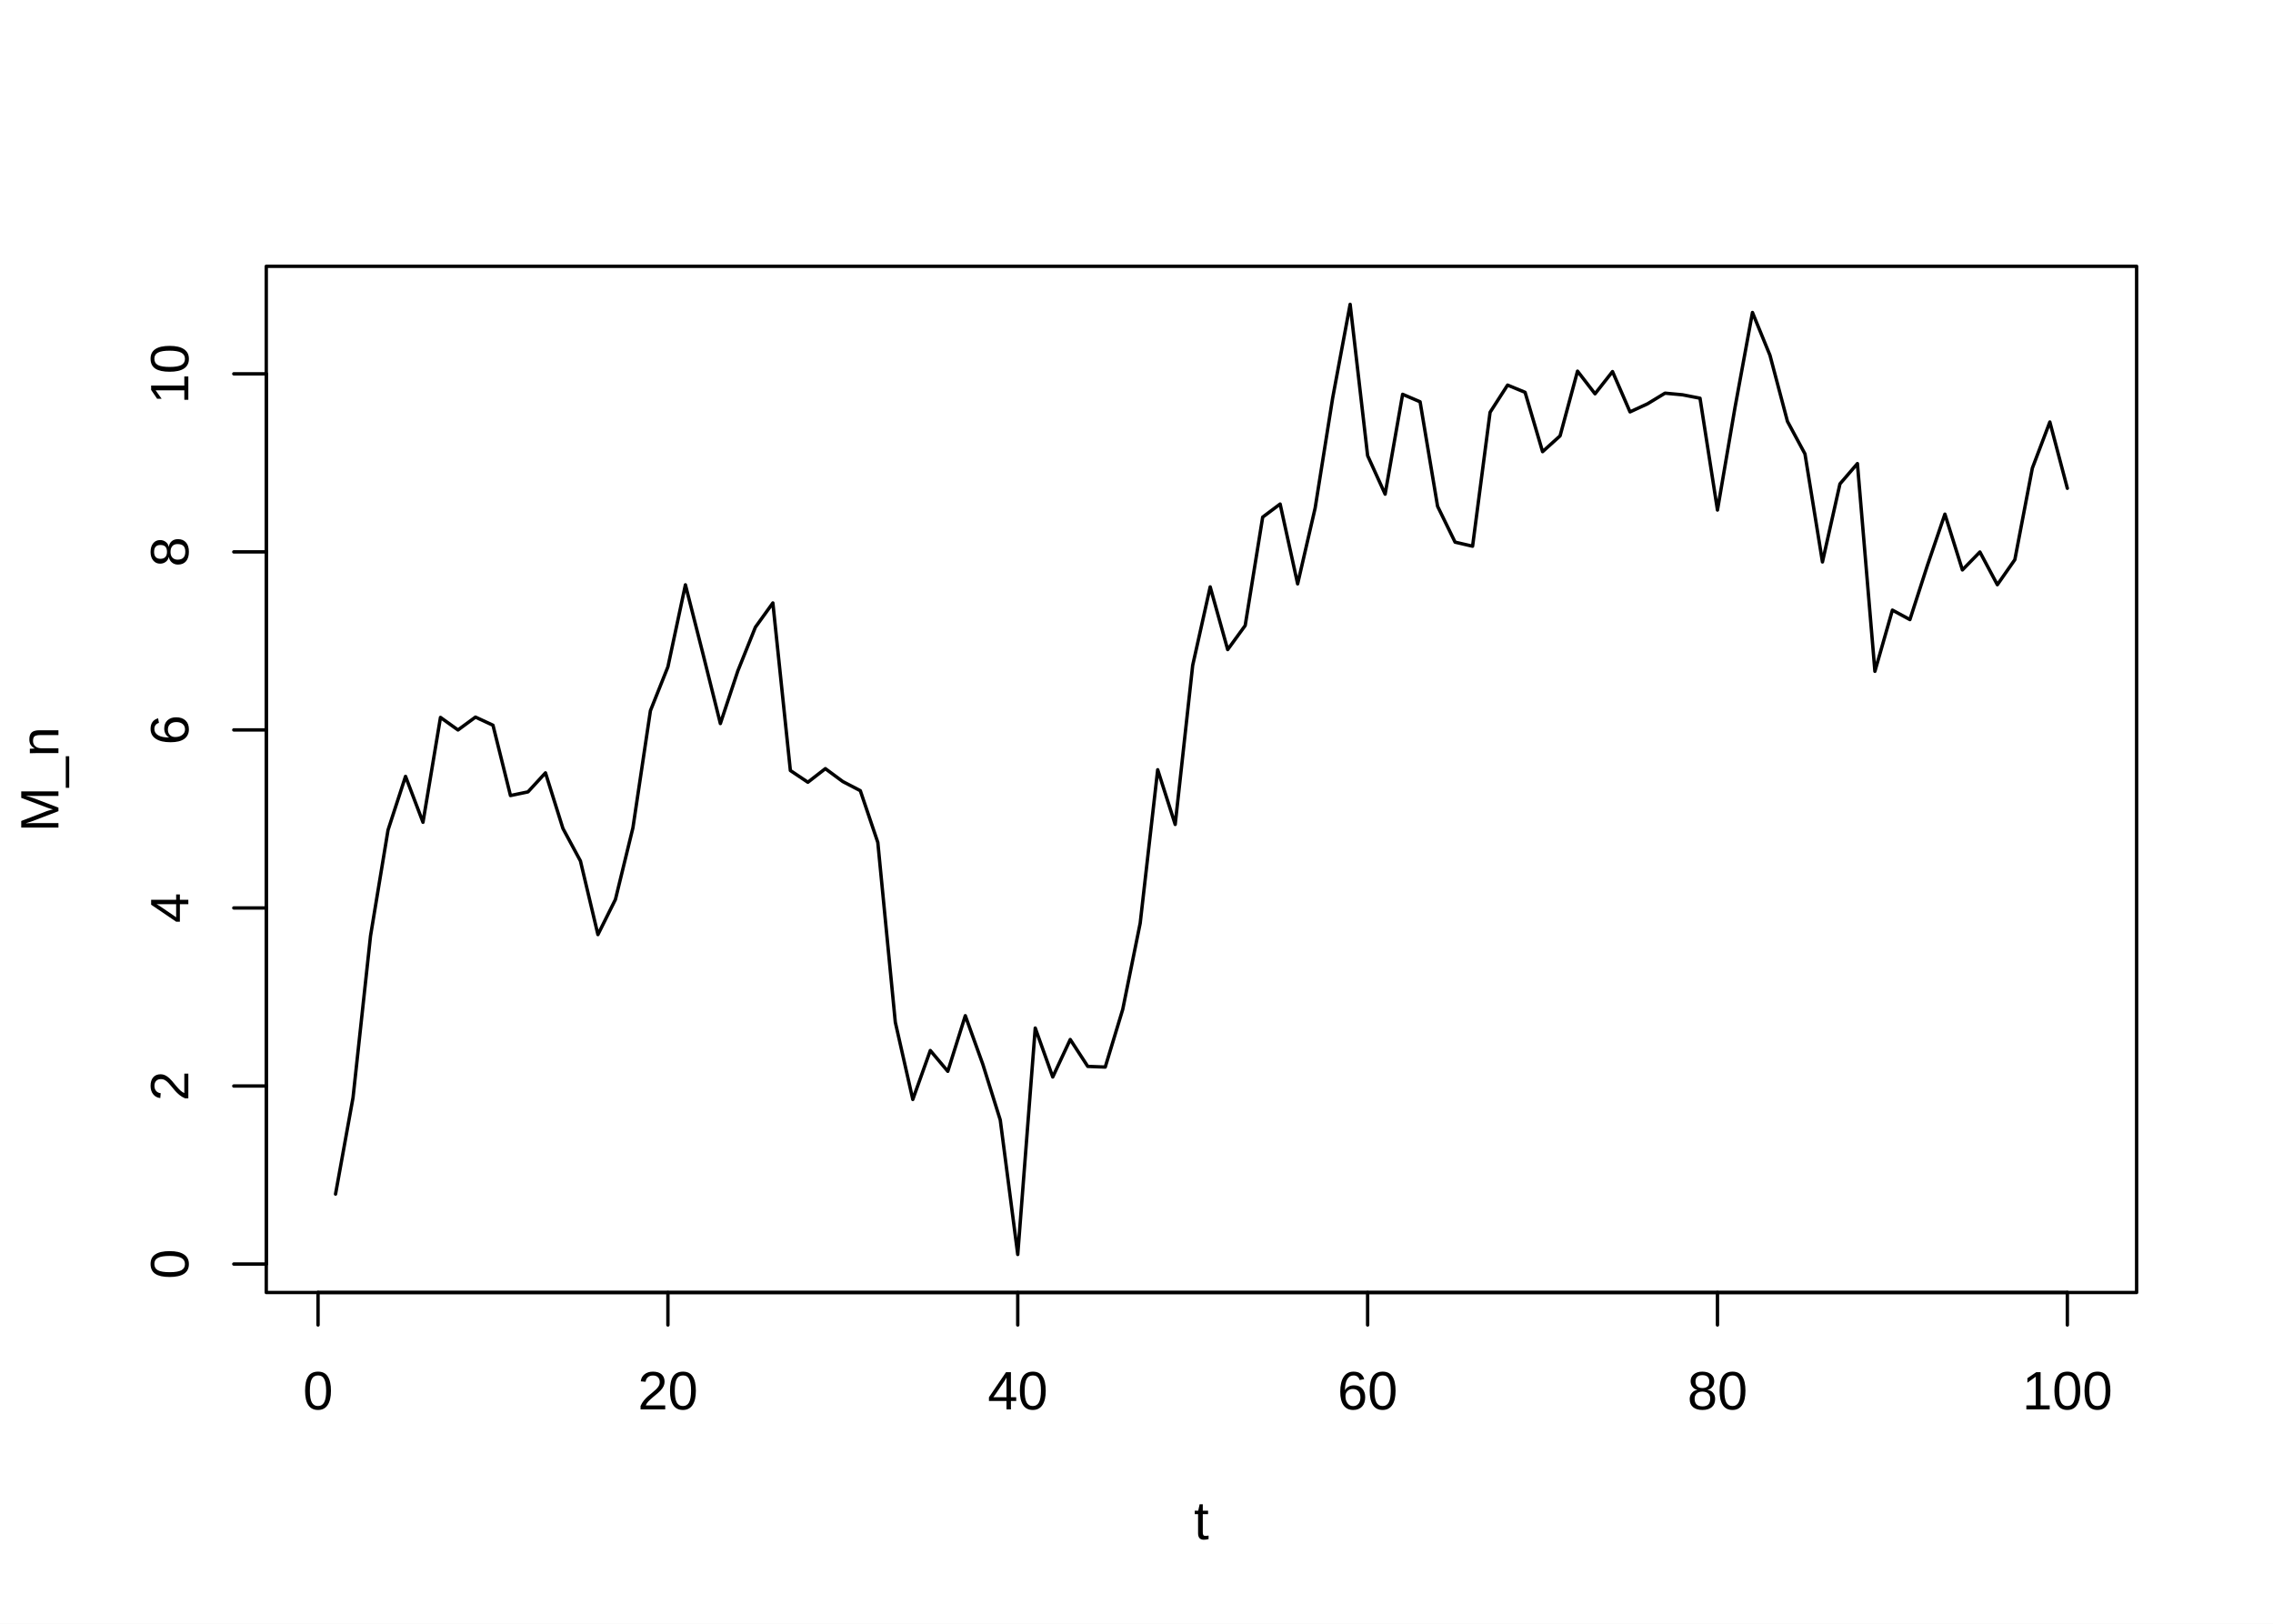
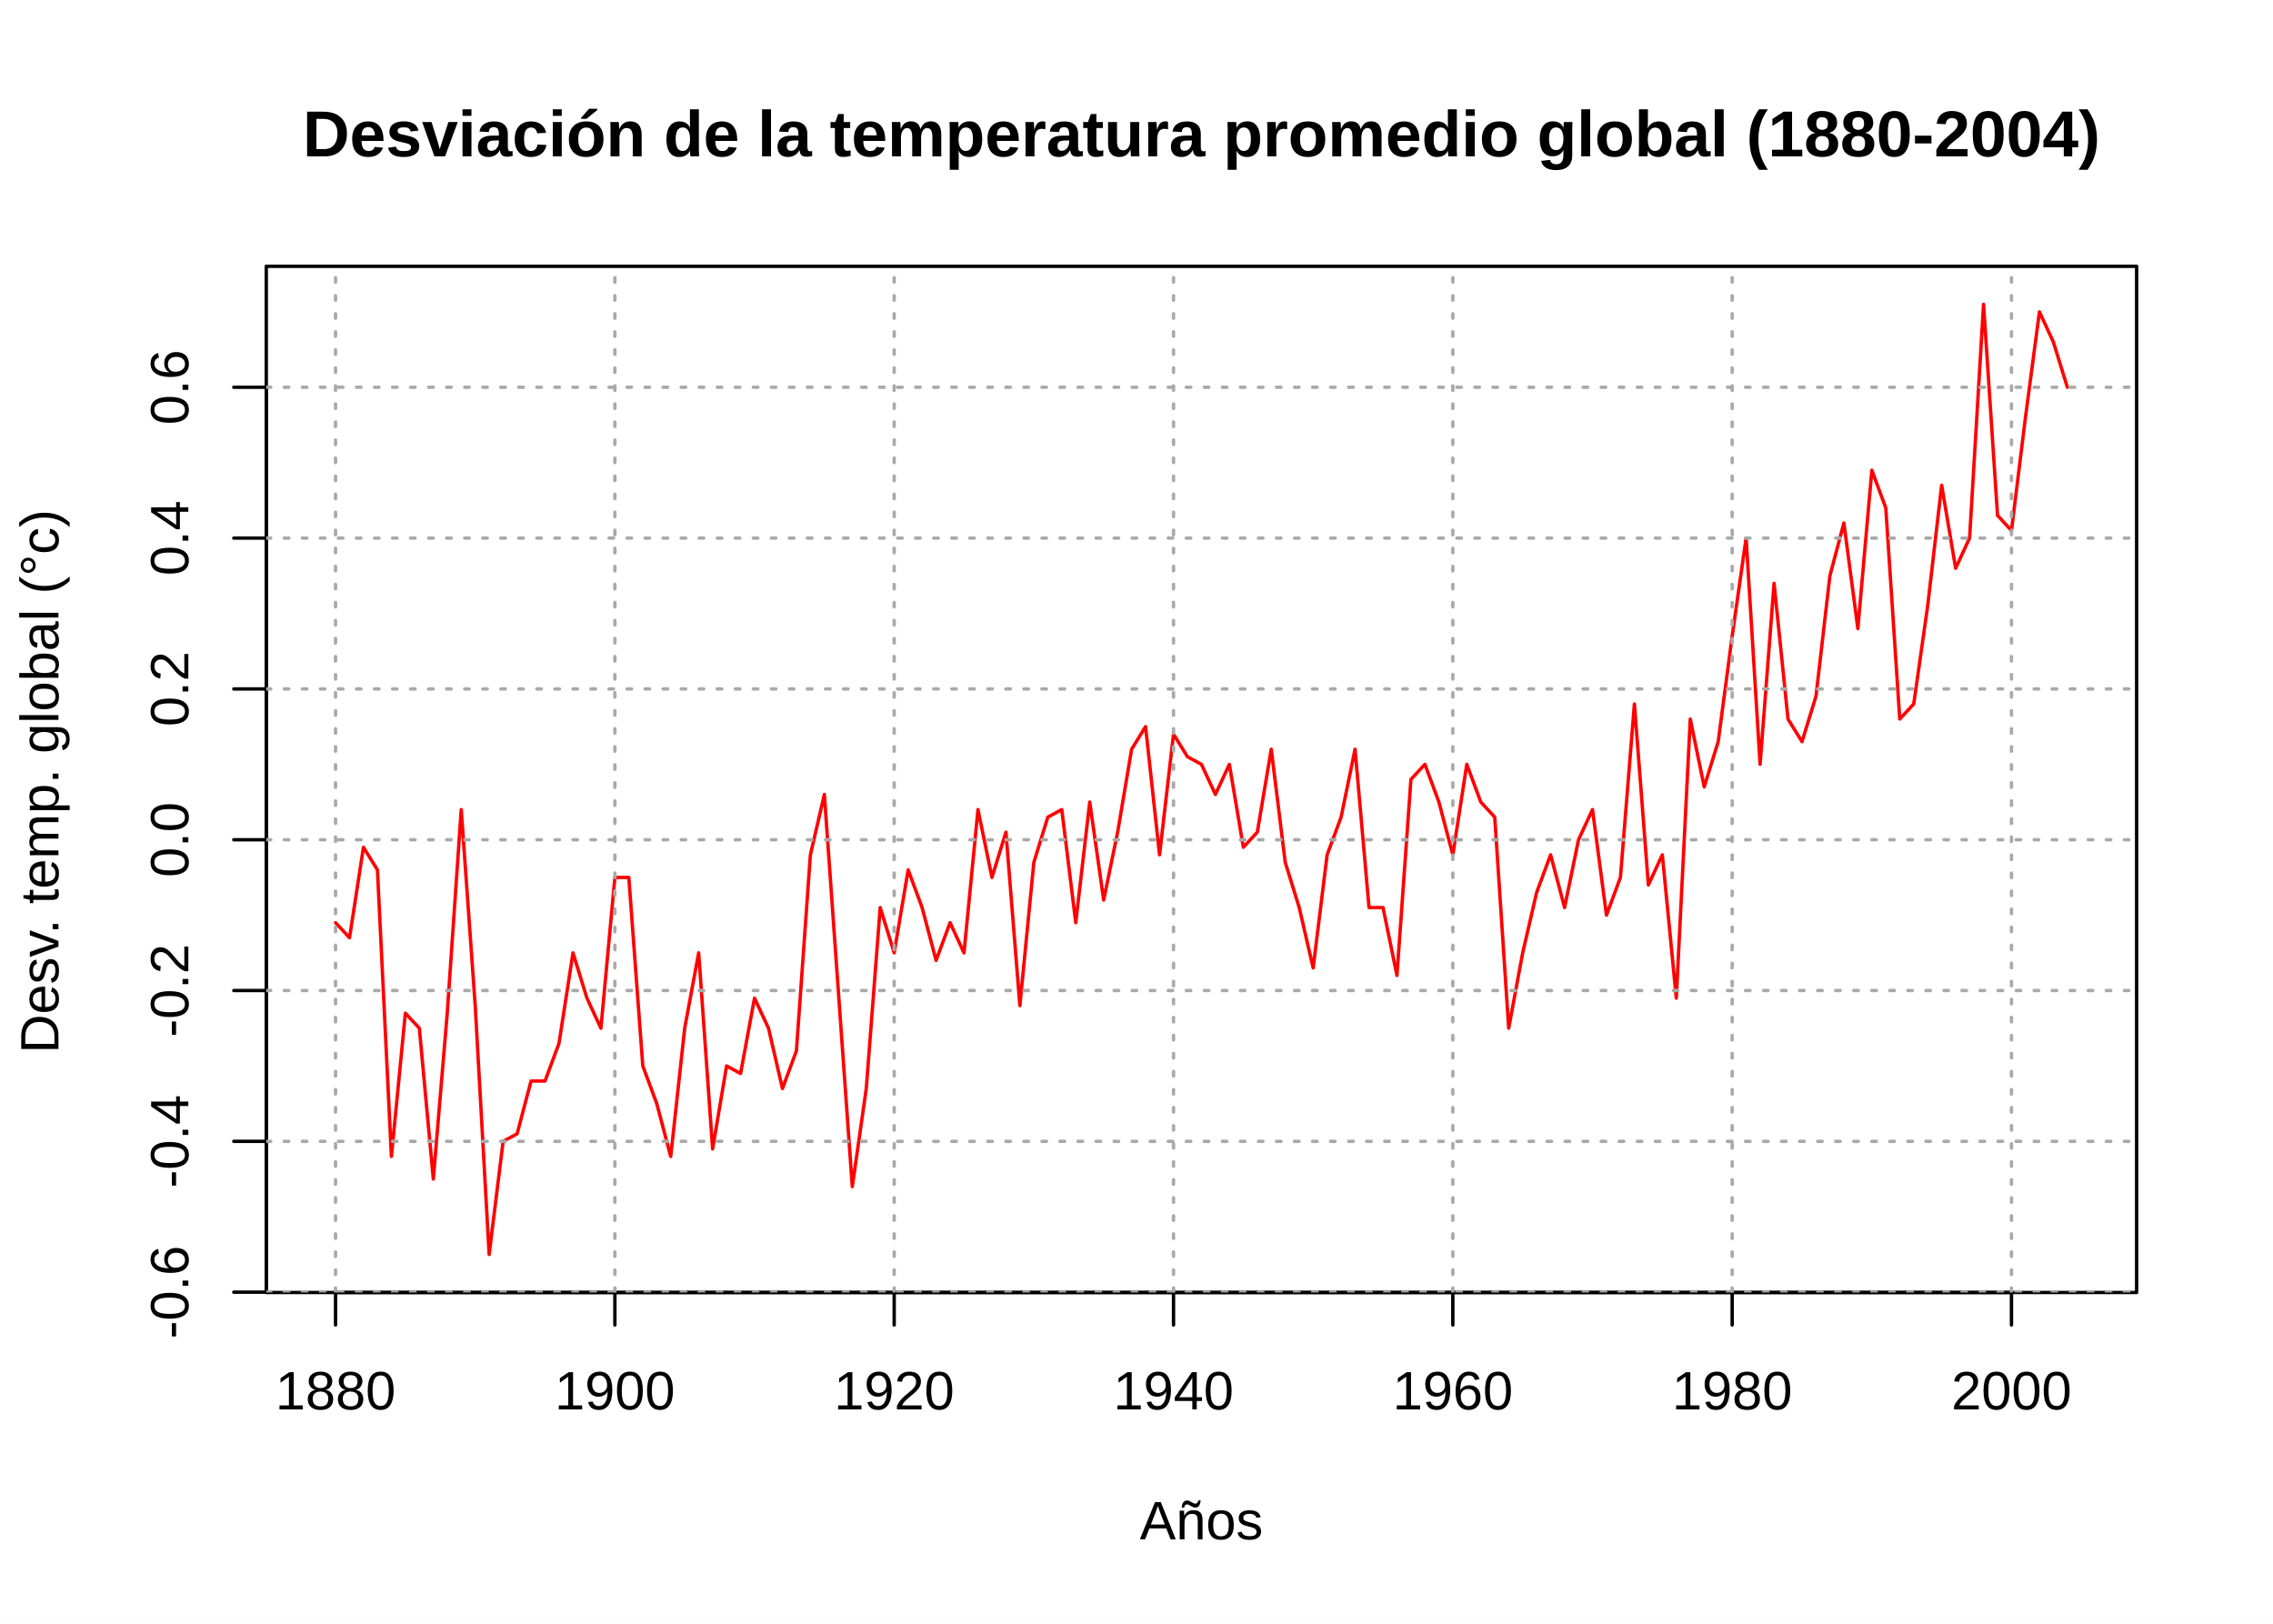
<svg xmlns="http://www.w3.org/2000/svg" viewBox="0 0 504.00 360.00">
  <defs>
    <style type="text/css">
    line, polyline, path, rect, circle {
      fill: none;
      stroke: #000000;
      stroke-linecap: round;
      stroke-linejoin: round;
      stroke-miterlimit: 10.00;
    }
  </style>
  </defs>
  <rect width="100%" height="100%" style="stroke: none; fill: #FFFFFF;" />
  <defs>
    <clipPath id="cpNTkuMDR8NDczLjc2fDI4Ni41Nnw1OS4wNA==">
      <rect x="59.04" y="59.04" width="414.72" height="227.52" />
    </clipPath>
  </defs>
-   <polyline points="74.40,264.74 78.28,243.34 82.16,207.49 86.04,184.03 89.92,172.13 93.79,182.31 97.67,159.06 101.55,161.84 105.43,158.99 109.31,160.79 113.19,176.38 117.07,175.57 120.95,171.35 124.82,183.68 128.70,190.88 132.58,207.21 136.46,199.42 140.34,183.53 144.22,157.57 148.10,147.84 151.98,129.66 155.85,144.88 159.73,160.42 163.61,148.73 167.49,139.07 171.37,133.68 175.25,170.83 179.13,173.43 183.01,170.42 186.88,173.28 190.76,175.30 194.64,186.77 198.52,226.64 202.40,243.76 206.28,232.91 210.16,237.52 214.04,225.19 217.92,235.95 221.79,248.31 225.67,278.13 229.55,227.93 233.43,238.78 237.31,230.47 241.19,236.43 245.07,236.58 248.95,223.78 252.82,204.67 256.70,170.66 260.58,182.79 264.46,147.51 268.34,130.12 272.22,144.02 276.10,138.69 279.98,114.65 283.85,111.75 287.73,129.45 291.61,112.65 295.49,88.27 299.37,67.47 303.25,101.03 307.13,109.56 311.01,87.42 314.88,89.08 318.76,112.25 322.64,120.20 326.52,121.10 330.40,91.41 334.28,85.38 338.16,86.98 342.04,100.14 345.92,96.64 349.79,82.29 353.67,87.31 357.55,82.38 361.43,91.32 365.31,89.53 369.19,87.17 373.07,87.53 376.95,88.29 380.82,113.08 384.70,90.39 388.58,69.28 392.46,78.77 396.34,93.43 400.22,100.63 404.10,124.59 407.98,107.28 411.85,102.78 415.73,148.84 419.61,135.27 423.49,137.37 427.37,125.36 431.25,113.99 435.13,126.36 439.01,122.38 442.88,129.64 446.76,124.08 450.64,103.79 454.52,93.56 458.40,108.26 " style="stroke-width: 0.75;" clip-path="url(#cpNTkuMDR8NDczLjc2fDI4Ni41Nnw1OS4wNA==)" />
+   <polyline points="74.40,204.57 77.50,207.91 80.59,187.85 83.69,192.86 86.79,256.40 89.88,224.63 92.98,227.97 96.08,261.41 99.17,224.63 102.27,179.49 105.37,222.96 108.46,278.13 111.56,253.05 114.66,251.38 117.75,239.68 120.85,239.68 123.95,231.32 127.05,211.26 130.14,221.29 133.24,227.97 136.34,194.54 139.43,194.54 142.53,236.33 145.63,244.69 148.72,256.40 151.82,227.97 154.92,211.26 158.01,254.73 161.11,236.33 164.21,238.01 167.30,221.29 170.40,227.97 173.50,241.35 176.59,232.99 179.69,189.52 182.79,176.14 185.88,219.61 188.98,263.09 192.08,241.35 195.17,201.22 198.27,211.26 201.37,192.86 204.46,201.22 207.56,212.93 210.66,204.57 213.75,211.26 216.85,179.49 219.95,194.54 223.05,184.50 226.14,222.96 229.24,191.19 232.34,181.16 235.43,179.49 238.53,204.57 241.63,177.82 244.72,199.55 247.82,184.50 250.92,166.11 254.01,161.10 257.11,189.52 260.21,162.77 263.30,167.78 266.40,169.46 269.50,176.14 272.59,169.46 275.69,187.85 278.79,184.50 281.88,166.11 284.98,191.19 288.08,201.22 291.17,214.60 294.27,189.52 297.37,181.16 300.46,166.11 303.56,201.22 306.66,201.22 309.75,216.27 312.85,172.80 315.95,169.46 319.05,177.82 322.14,189.52 325.24,169.46 328.34,177.82 331.43,181.16 334.53,227.97 337.63,211.26 340.72,197.88 343.82,189.52 346.92,201.22 350.01,186.18 353.11,179.49 356.21,202.90 359.30,194.54 362.40,156.08 365.50,196.21 368.59,189.52 371.69,221.29 374.79,159.42 377.88,174.47 380.98,164.44 384.08,141.03 387.17,119.30 390.27,169.46 393.37,129.33 396.46,159.42 399.56,164.44 402.66,154.41 405.75,127.66 408.85,115.95 411.95,139.36 415.05,104.25 418.14,112.61 421.24,159.42 424.34,156.08 427.43,134.34 430.53,107.59 433.63,125.99 436.72,119.30 439.82,67.47 442.92,114.28 446.01,117.63 449.11,92.55 452.21,69.14 455.30,75.83 458.40,85.86 " style="stroke-width: 0.75; stroke: #FF0000;" clip-path="url(#cpNTkuMDR8NDczLjc2fDI4Ni41Nnw1OS4wNA==)" />
  <defs>
    <clipPath id="cpMHw1MDR8MzYwfDA=">
      <rect x="0.00" y="0.00" width="504.00" height="360.00" />
    </clipPath>
  </defs>
-   <line x1="70.52" y1="286.56" x2="458.40" y2="286.56" style="stroke-width: 0.75;" clip-path="url(#cpMHw1MDR8MzYwfDA=)" />
-   <line x1="70.52" y1="286.56" x2="70.52" y2="293.76" style="stroke-width: 0.75;" clip-path="url(#cpMHw1MDR8MzYwfDA=)" />
-   <line x1="148.10" y1="286.56" x2="148.10" y2="293.76" style="stroke-width: 0.75;" clip-path="url(#cpMHw1MDR8MzYwfDA=)" />
-   <line x1="225.67" y1="286.56" x2="225.67" y2="293.76" style="stroke-width: 0.75;" clip-path="url(#cpMHw1MDR8MzYwfDA=)" />
-   <line x1="303.25" y1="286.56" x2="303.25" y2="293.76" style="stroke-width: 0.75;" clip-path="url(#cpMHw1MDR8MzYwfDA=)" />
-   <line x1="380.82" y1="286.56" x2="380.82" y2="293.76" style="stroke-width: 0.75;" clip-path="url(#cpMHw1MDR8MzYwfDA=)" />
-   <line x1="458.40" y1="286.56" x2="458.40" y2="293.76" style="stroke-width: 0.75;" clip-path="url(#cpMHw1MDR8MzYwfDA=)" />
+   <line x1="74.40" y1="286.56" x2="446.01" y2="286.56" style="stroke-width: 0.75;" clip-path="url(#cpMHw1MDR8MzYwfDA=)" />
+   <line x1="74.40" y1="286.56" x2="74.40" y2="293.76" style="stroke-width: 0.75;" clip-path="url(#cpMHw1MDR8MzYwfDA=)" />
+   <line x1="136.34" y1="286.56" x2="136.34" y2="293.76" style="stroke-width: 0.75;" clip-path="url(#cpMHw1MDR8MzYwfDA=)" />
+   <line x1="198.27" y1="286.56" x2="198.27" y2="293.76" style="stroke-width: 0.75;" clip-path="url(#cpMHw1MDR8MzYwfDA=)" />
+   <line x1="260.21" y1="286.56" x2="260.21" y2="293.76" style="stroke-width: 0.75;" clip-path="url(#cpMHw1MDR8MzYwfDA=)" />
+   <line x1="322.14" y1="286.56" x2="322.14" y2="293.76" style="stroke-width: 0.75;" clip-path="url(#cpMHw1MDR8MzYwfDA=)" />
+   <line x1="384.08" y1="286.56" x2="384.08" y2="293.76" style="stroke-width: 0.75;" clip-path="url(#cpMHw1MDR8MzYwfDA=)" />
+   <line x1="446.01" y1="286.56" x2="446.01" y2="293.76" style="stroke-width: 0.75;" clip-path="url(#cpMHw1MDR8MzYwfDA=)" />
  <g clip-path="url(#cpMHw1MDR8MzYwfDA=)">
-     <text x="67.18" y="312.48" style="font-size: 12.00px; font-family: Arial;" textLength="6.67px" lengthAdjust="spacingAndGlyphs">0</text>
+     <text x="61.05" y="312.48" style="font-size: 12.00px; font-family: Arial;" textLength="26.70px" lengthAdjust="spacingAndGlyphs">1880</text>
  </g>
  <g clip-path="url(#cpMHw1MDR8MzYwfDA=)">
-     <text x="141.42" y="312.48" style="font-size: 12.00px; font-family: Arial;" textLength="13.35px" lengthAdjust="spacingAndGlyphs">20</text>
+     <text x="122.99" y="312.48" style="font-size: 12.00px; font-family: Arial;" textLength="26.70px" lengthAdjust="spacingAndGlyphs">1900</text>
  </g>
  <g clip-path="url(#cpMHw1MDR8MzYwfDA=)">
-     <text x="219.00" y="312.48" style="font-size: 12.00px; font-family: Arial;" textLength="13.35px" lengthAdjust="spacingAndGlyphs">40</text>
+     <text x="184.92" y="312.48" style="font-size: 12.00px; font-family: Arial;" textLength="26.70px" lengthAdjust="spacingAndGlyphs">1920</text>
  </g>
  <g clip-path="url(#cpMHw1MDR8MzYwfDA=)">
-     <text x="296.57" y="312.48" style="font-size: 12.00px; font-family: Arial;" textLength="13.35px" lengthAdjust="spacingAndGlyphs">60</text>
+     <text x="246.86" y="312.48" style="font-size: 12.00px; font-family: Arial;" textLength="26.70px" lengthAdjust="spacingAndGlyphs">1940</text>
  </g>
  <g clip-path="url(#cpMHw1MDR8MzYwfDA=)">
-     <text x="374.15" y="312.48" style="font-size: 12.00px; font-family: Arial;" textLength="13.35px" lengthAdjust="spacingAndGlyphs">80</text>
+     <text x="308.79" y="312.48" style="font-size: 12.00px; font-family: Arial;" textLength="26.70px" lengthAdjust="spacingAndGlyphs">1960</text>
  </g>
  <g clip-path="url(#cpMHw1MDR8MzYwfDA=)">
-     <text x="448.39" y="312.48" style="font-size: 12.00px; font-family: Arial;" textLength="20.02px" lengthAdjust="spacingAndGlyphs">100</text>
-   </g>
-   <line x1="59.04" y1="280.25" x2="59.04" y2="82.88" style="stroke-width: 0.75;" clip-path="url(#cpMHw1MDR8MzYwfDA=)" />
-   <line x1="59.04" y1="280.25" x2="51.84" y2="280.25" style="stroke-width: 0.75;" clip-path="url(#cpMHw1MDR8MzYwfDA=)" />
-   <line x1="59.04" y1="240.78" x2="51.84" y2="240.78" style="stroke-width: 0.75;" clip-path="url(#cpMHw1MDR8MzYwfDA=)" />
-   <line x1="59.04" y1="201.30" x2="51.84" y2="201.30" style="stroke-width: 0.75;" clip-path="url(#cpMHw1MDR8MzYwfDA=)" />
-   <line x1="59.04" y1="161.83" x2="51.84" y2="161.83" style="stroke-width: 0.75;" clip-path="url(#cpMHw1MDR8MzYwfDA=)" />
-   <line x1="59.04" y1="122.36" x2="51.84" y2="122.36" style="stroke-width: 0.75;" clip-path="url(#cpMHw1MDR8MzYwfDA=)" />
-   <line x1="59.04" y1="82.88" x2="51.84" y2="82.88" style="stroke-width: 0.75;" clip-path="url(#cpMHw1MDR8MzYwfDA=)" />
-   <g clip-path="url(#cpMHw1MDR8MzYwfDA=)">
-     <text transform="translate(41.76,283.59) rotate(-90)" style="font-size: 12.00px; font-family: Arial;" textLength="6.67px" lengthAdjust="spacingAndGlyphs">0</text>
+     <text x="370.73" y="312.48" style="font-size: 12.00px; font-family: Arial;" textLength="26.70px" lengthAdjust="spacingAndGlyphs">1980</text>
  </g>
  <g clip-path="url(#cpMHw1MDR8MzYwfDA=)">
-     <text transform="translate(41.76,244.11) rotate(-90)" style="font-size: 12.00px; font-family: Arial;" textLength="6.67px" lengthAdjust="spacingAndGlyphs">2</text>
+     <text x="432.67" y="312.48" style="font-size: 12.00px; font-family: Arial;" textLength="26.70px" lengthAdjust="spacingAndGlyphs">2000</text>
+   </g>
+   <line x1="59.04" y1="286.49" x2="59.04" y2="85.86" style="stroke-width: 0.75;" clip-path="url(#cpMHw1MDR8MzYwfDA=)" />
+   <line x1="59.04" y1="286.49" x2="51.84" y2="286.49" style="stroke-width: 0.75;" clip-path="url(#cpMHw1MDR8MzYwfDA=)" />
+   <line x1="59.04" y1="253.05" x2="51.84" y2="253.05" style="stroke-width: 0.75;" clip-path="url(#cpMHw1MDR8MzYwfDA=)" />
+   <line x1="59.04" y1="219.61" x2="51.84" y2="219.61" style="stroke-width: 0.75;" clip-path="url(#cpMHw1MDR8MzYwfDA=)" />
+   <line x1="59.04" y1="186.18" x2="51.84" y2="186.18" style="stroke-width: 0.75;" clip-path="url(#cpMHw1MDR8MzYwfDA=)" />
+   <line x1="59.04" y1="152.74" x2="51.84" y2="152.74" style="stroke-width: 0.75;" clip-path="url(#cpMHw1MDR8MzYwfDA=)" />
+   <line x1="59.04" y1="119.30" x2="51.84" y2="119.30" style="stroke-width: 0.75;" clip-path="url(#cpMHw1MDR8MzYwfDA=)" />
+   <line x1="59.04" y1="85.86" x2="51.84" y2="85.86" style="stroke-width: 0.75;" clip-path="url(#cpMHw1MDR8MzYwfDA=)" />
+   <g clip-path="url(#cpMHw1MDR8MzYwfDA=)">
+     <text transform="translate(41.76,296.83) rotate(-90)" style="font-size: 12.00px; font-family: Arial;" textLength="20.68px" lengthAdjust="spacingAndGlyphs">-0.6</text>
  </g>
  <g clip-path="url(#cpMHw1MDR8MzYwfDA=)">
-     <text transform="translate(41.76,204.64) rotate(-90)" style="font-size: 12.00px; font-family: Arial;" textLength="6.67px" lengthAdjust="spacingAndGlyphs">4</text>
+     <text transform="translate(41.76,263.39) rotate(-90)" style="font-size: 12.00px; font-family: Arial;" textLength="20.68px" lengthAdjust="spacingAndGlyphs">-0.4</text>
  </g>
  <g clip-path="url(#cpMHw1MDR8MzYwfDA=)">
-     <text transform="translate(41.76,165.17) rotate(-90)" style="font-size: 12.00px; font-family: Arial;" textLength="6.67px" lengthAdjust="spacingAndGlyphs">6</text>
+     <text transform="translate(41.76,229.95) rotate(-90)" style="font-size: 12.00px; font-family: Arial;" textLength="20.68px" lengthAdjust="spacingAndGlyphs">-0.2</text>
  </g>
  <g clip-path="url(#cpMHw1MDR8MzYwfDA=)">
-     <text transform="translate(41.76,125.69) rotate(-90)" style="font-size: 12.00px; font-family: Arial;" textLength="6.67px" lengthAdjust="spacingAndGlyphs">8</text>
+     <text transform="translate(41.76,194.52) rotate(-90)" style="font-size: 12.00px; font-family: Arial;" textLength="16.68px" lengthAdjust="spacingAndGlyphs">0.0</text>
  </g>
  <g clip-path="url(#cpMHw1MDR8MzYwfDA=)">
-     <text transform="translate(41.76,89.56) rotate(-90)" style="font-size: 12.00px; font-family: Arial;" textLength="13.35px" lengthAdjust="spacingAndGlyphs">10</text>
+     <text transform="translate(41.76,161.08) rotate(-90)" style="font-size: 12.00px; font-family: Arial;" textLength="16.68px" lengthAdjust="spacingAndGlyphs">0.2</text>
+   </g>
+   <g clip-path="url(#cpMHw1MDR8MzYwfDA=)">
+     <text transform="translate(41.76,127.64) rotate(-90)" style="font-size: 12.00px; font-family: Arial;" textLength="16.68px" lengthAdjust="spacingAndGlyphs">0.4</text>
+   </g>
+   <g clip-path="url(#cpMHw1MDR8MzYwfDA=)">
+     <text transform="translate(41.76,94.20) rotate(-90)" style="font-size: 12.00px; font-family: Arial;" textLength="16.68px" lengthAdjust="spacingAndGlyphs">0.6</text>
  </g>
  <polyline points="59.04,286.56 473.76,286.56 473.76,59.04 59.04,59.04 59.04,286.56 " style="stroke-width: 0.75;" clip-path="url(#cpMHw1MDR8MzYwfDA=)" />
  <g clip-path="url(#cpMHw1MDR8MzYwfDA=)">
-     <text x="264.73" y="341.28" style="font-size: 12.00px; font-family: Arial;" textLength="3.33px" lengthAdjust="spacingAndGlyphs">t</text>
+     <text x="67.13" y="34.67" style="font-size: 14.40px; font-weight: bold; font-family: Arial;" textLength="398.54px" lengthAdjust="spacingAndGlyphs">Desviación de la temperatura promedio global (1880-2004)</text>
  </g>
  <g clip-path="url(#cpMHw1MDR8MzYwfDA=)">
-     <text transform="translate(12.96,184.47) rotate(-90)" style="font-size: 12.00px; font-family: Arial;" textLength="23.34px" lengthAdjust="spacingAndGlyphs">M_n</text>
+     <text x="252.72" y="341.28" style="font-size: 12.00px; font-family: Arial;" textLength="27.35px" lengthAdjust="spacingAndGlyphs">Años</text>
  </g>
+   <g clip-path="url(#cpMHw1MDR8MzYwfDA=)">
+     <text transform="translate(12.96,233.55) rotate(-90)" style="font-size: 12.00px; font-family: Arial;" textLength="121.51px" lengthAdjust="spacingAndGlyphs">Desv. temp. global (°c)</text>
+   </g>
+   <defs>
+     <clipPath id="cpNTkuMDR8NDczLjc2fDI4Ni41Nnw1OS4wNA==">
+       <rect x="59.04" y="59.04" width="414.72" height="227.52" />
+     </clipPath>
+   </defs>
+   <line x1="74.40" y1="286.56" x2="74.40" y2="59.04" style="stroke-width: 0.75; stroke: #A9A9A9; stroke-dasharray: 1.00,3.00;" clip-path="url(#cpNTkuMDR8NDczLjc2fDI4Ni41Nnw1OS4wNA==)" />
+   <line x1="136.34" y1="286.56" x2="136.34" y2="59.04" style="stroke-width: 0.75; stroke: #A9A9A9; stroke-dasharray: 1.00,3.00;" clip-path="url(#cpNTkuMDR8NDczLjc2fDI4Ni41Nnw1OS4wNA==)" />
+   <line x1="198.27" y1="286.56" x2="198.27" y2="59.04" style="stroke-width: 0.75; stroke: #A9A9A9; stroke-dasharray: 1.00,3.00;" clip-path="url(#cpNTkuMDR8NDczLjc2fDI4Ni41Nnw1OS4wNA==)" />
+   <line x1="260.21" y1="286.56" x2="260.21" y2="59.04" style="stroke-width: 0.75; stroke: #A9A9A9; stroke-dasharray: 1.00,3.00;" clip-path="url(#cpNTkuMDR8NDczLjc2fDI4Ni41Nnw1OS4wNA==)" />
+   <line x1="322.14" y1="286.56" x2="322.14" y2="59.04" style="stroke-width: 0.75; stroke: #A9A9A9; stroke-dasharray: 1.00,3.00;" clip-path="url(#cpNTkuMDR8NDczLjc2fDI4Ni41Nnw1OS4wNA==)" />
+   <line x1="384.08" y1="286.56" x2="384.08" y2="59.04" style="stroke-width: 0.75; stroke: #A9A9A9; stroke-dasharray: 1.00,3.00;" clip-path="url(#cpNTkuMDR8NDczLjc2fDI4Ni41Nnw1OS4wNA==)" />
+   <line x1="446.01" y1="286.56" x2="446.01" y2="59.04" style="stroke-width: 0.75; stroke: #A9A9A9; stroke-dasharray: 1.00,3.00;" clip-path="url(#cpNTkuMDR8NDczLjc2fDI4Ni41Nnw1OS4wNA==)" />
+   <line x1="59.04" y1="286.49" x2="473.76" y2="286.49" style="stroke-width: 0.75; stroke: #A9A9A9; stroke-dasharray: 1.00,3.00;" clip-path="url(#cpNTkuMDR8NDczLjc2fDI4Ni41Nnw1OS4wNA==)" />
+   <line x1="59.04" y1="253.05" x2="473.76" y2="253.05" style="stroke-width: 0.75; stroke: #A9A9A9; stroke-dasharray: 1.00,3.00;" clip-path="url(#cpNTkuMDR8NDczLjc2fDI4Ni41Nnw1OS4wNA==)" />
+   <line x1="59.04" y1="219.61" x2="473.76" y2="219.61" style="stroke-width: 0.75; stroke: #A9A9A9; stroke-dasharray: 1.00,3.00;" clip-path="url(#cpNTkuMDR8NDczLjc2fDI4Ni41Nnw1OS4wNA==)" />
+   <line x1="59.04" y1="186.18" x2="473.76" y2="186.18" style="stroke-width: 0.75; stroke: #A9A9A9; stroke-dasharray: 1.00,3.00;" clip-path="url(#cpNTkuMDR8NDczLjc2fDI4Ni41Nnw1OS4wNA==)" />
+   <line x1="59.04" y1="152.74" x2="473.76" y2="152.74" style="stroke-width: 0.75; stroke: #A9A9A9; stroke-dasharray: 1.00,3.00;" clip-path="url(#cpNTkuMDR8NDczLjc2fDI4Ni41Nnw1OS4wNA==)" />
+   <line x1="59.04" y1="119.30" x2="473.76" y2="119.30" style="stroke-width: 0.75; stroke: #A9A9A9; stroke-dasharray: 1.00,3.00;" clip-path="url(#cpNTkuMDR8NDczLjc2fDI4Ni41Nnw1OS4wNA==)" />
+   <line x1="59.04" y1="85.86" x2="473.76" y2="85.86" style="stroke-width: 0.75; stroke: #A9A9A9; stroke-dasharray: 1.00,3.00;" clip-path="url(#cpNTkuMDR8NDczLjc2fDI4Ni41Nnw1OS4wNA==)" />
</svg>
